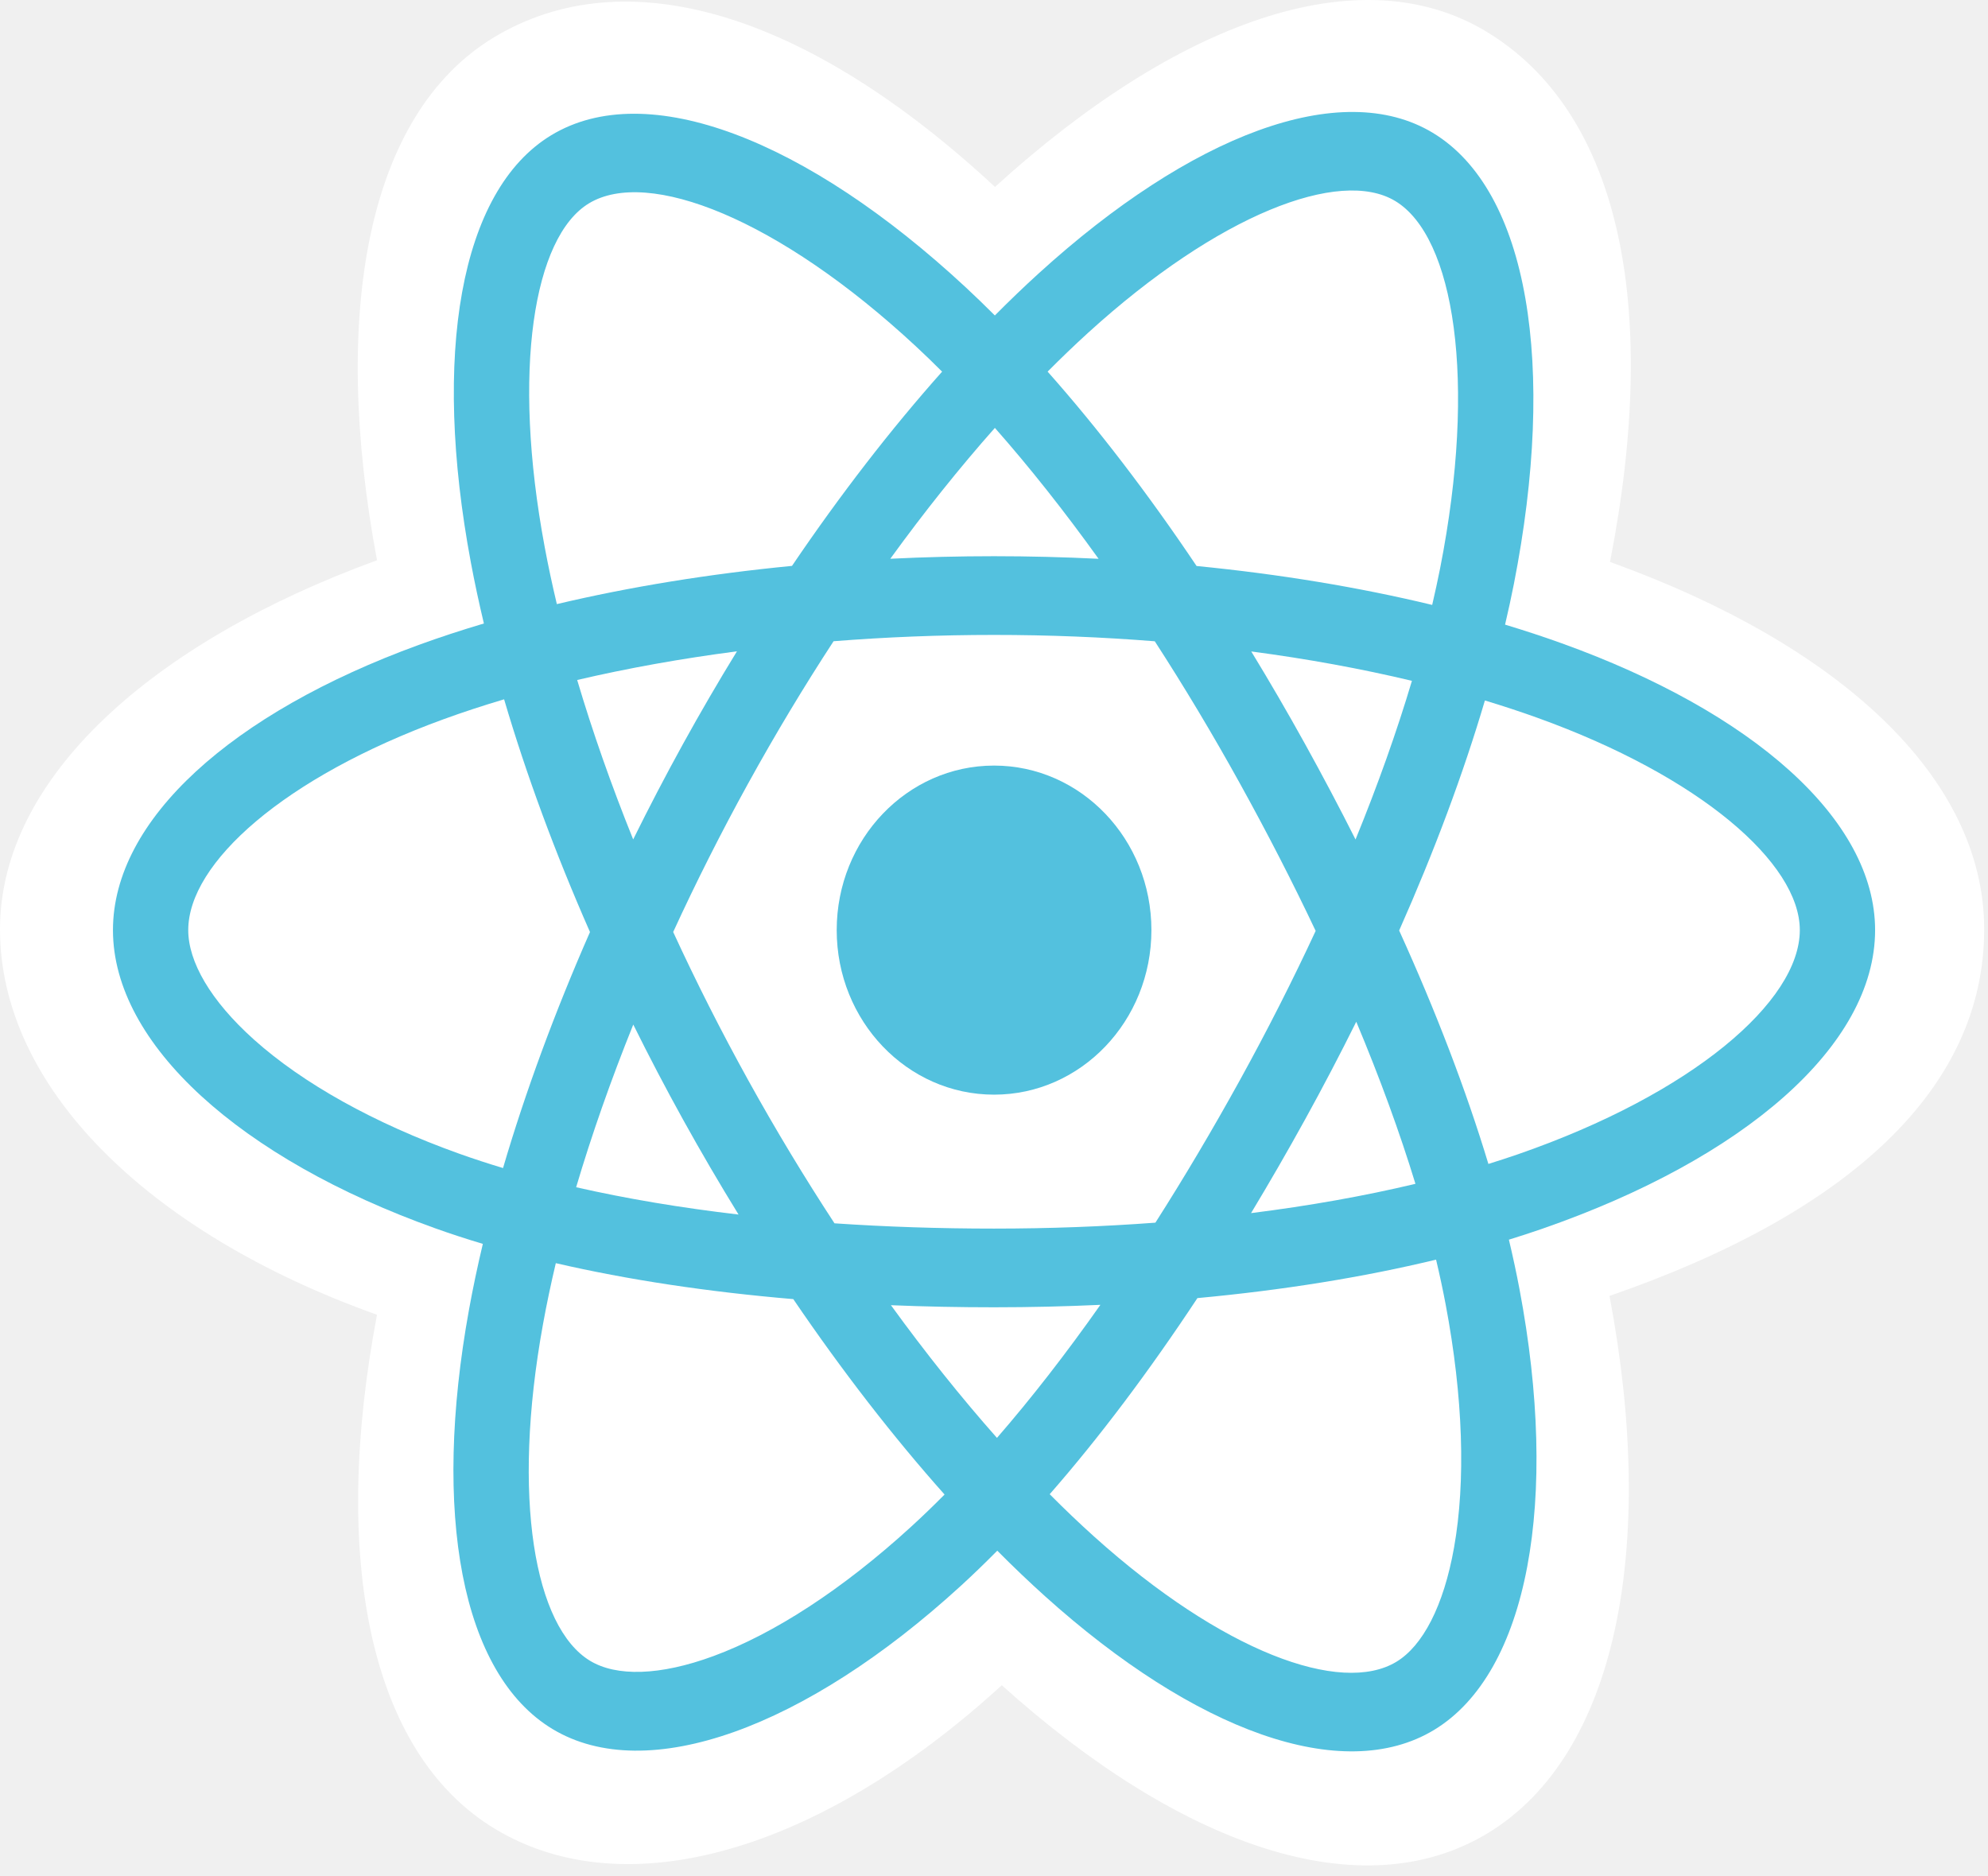
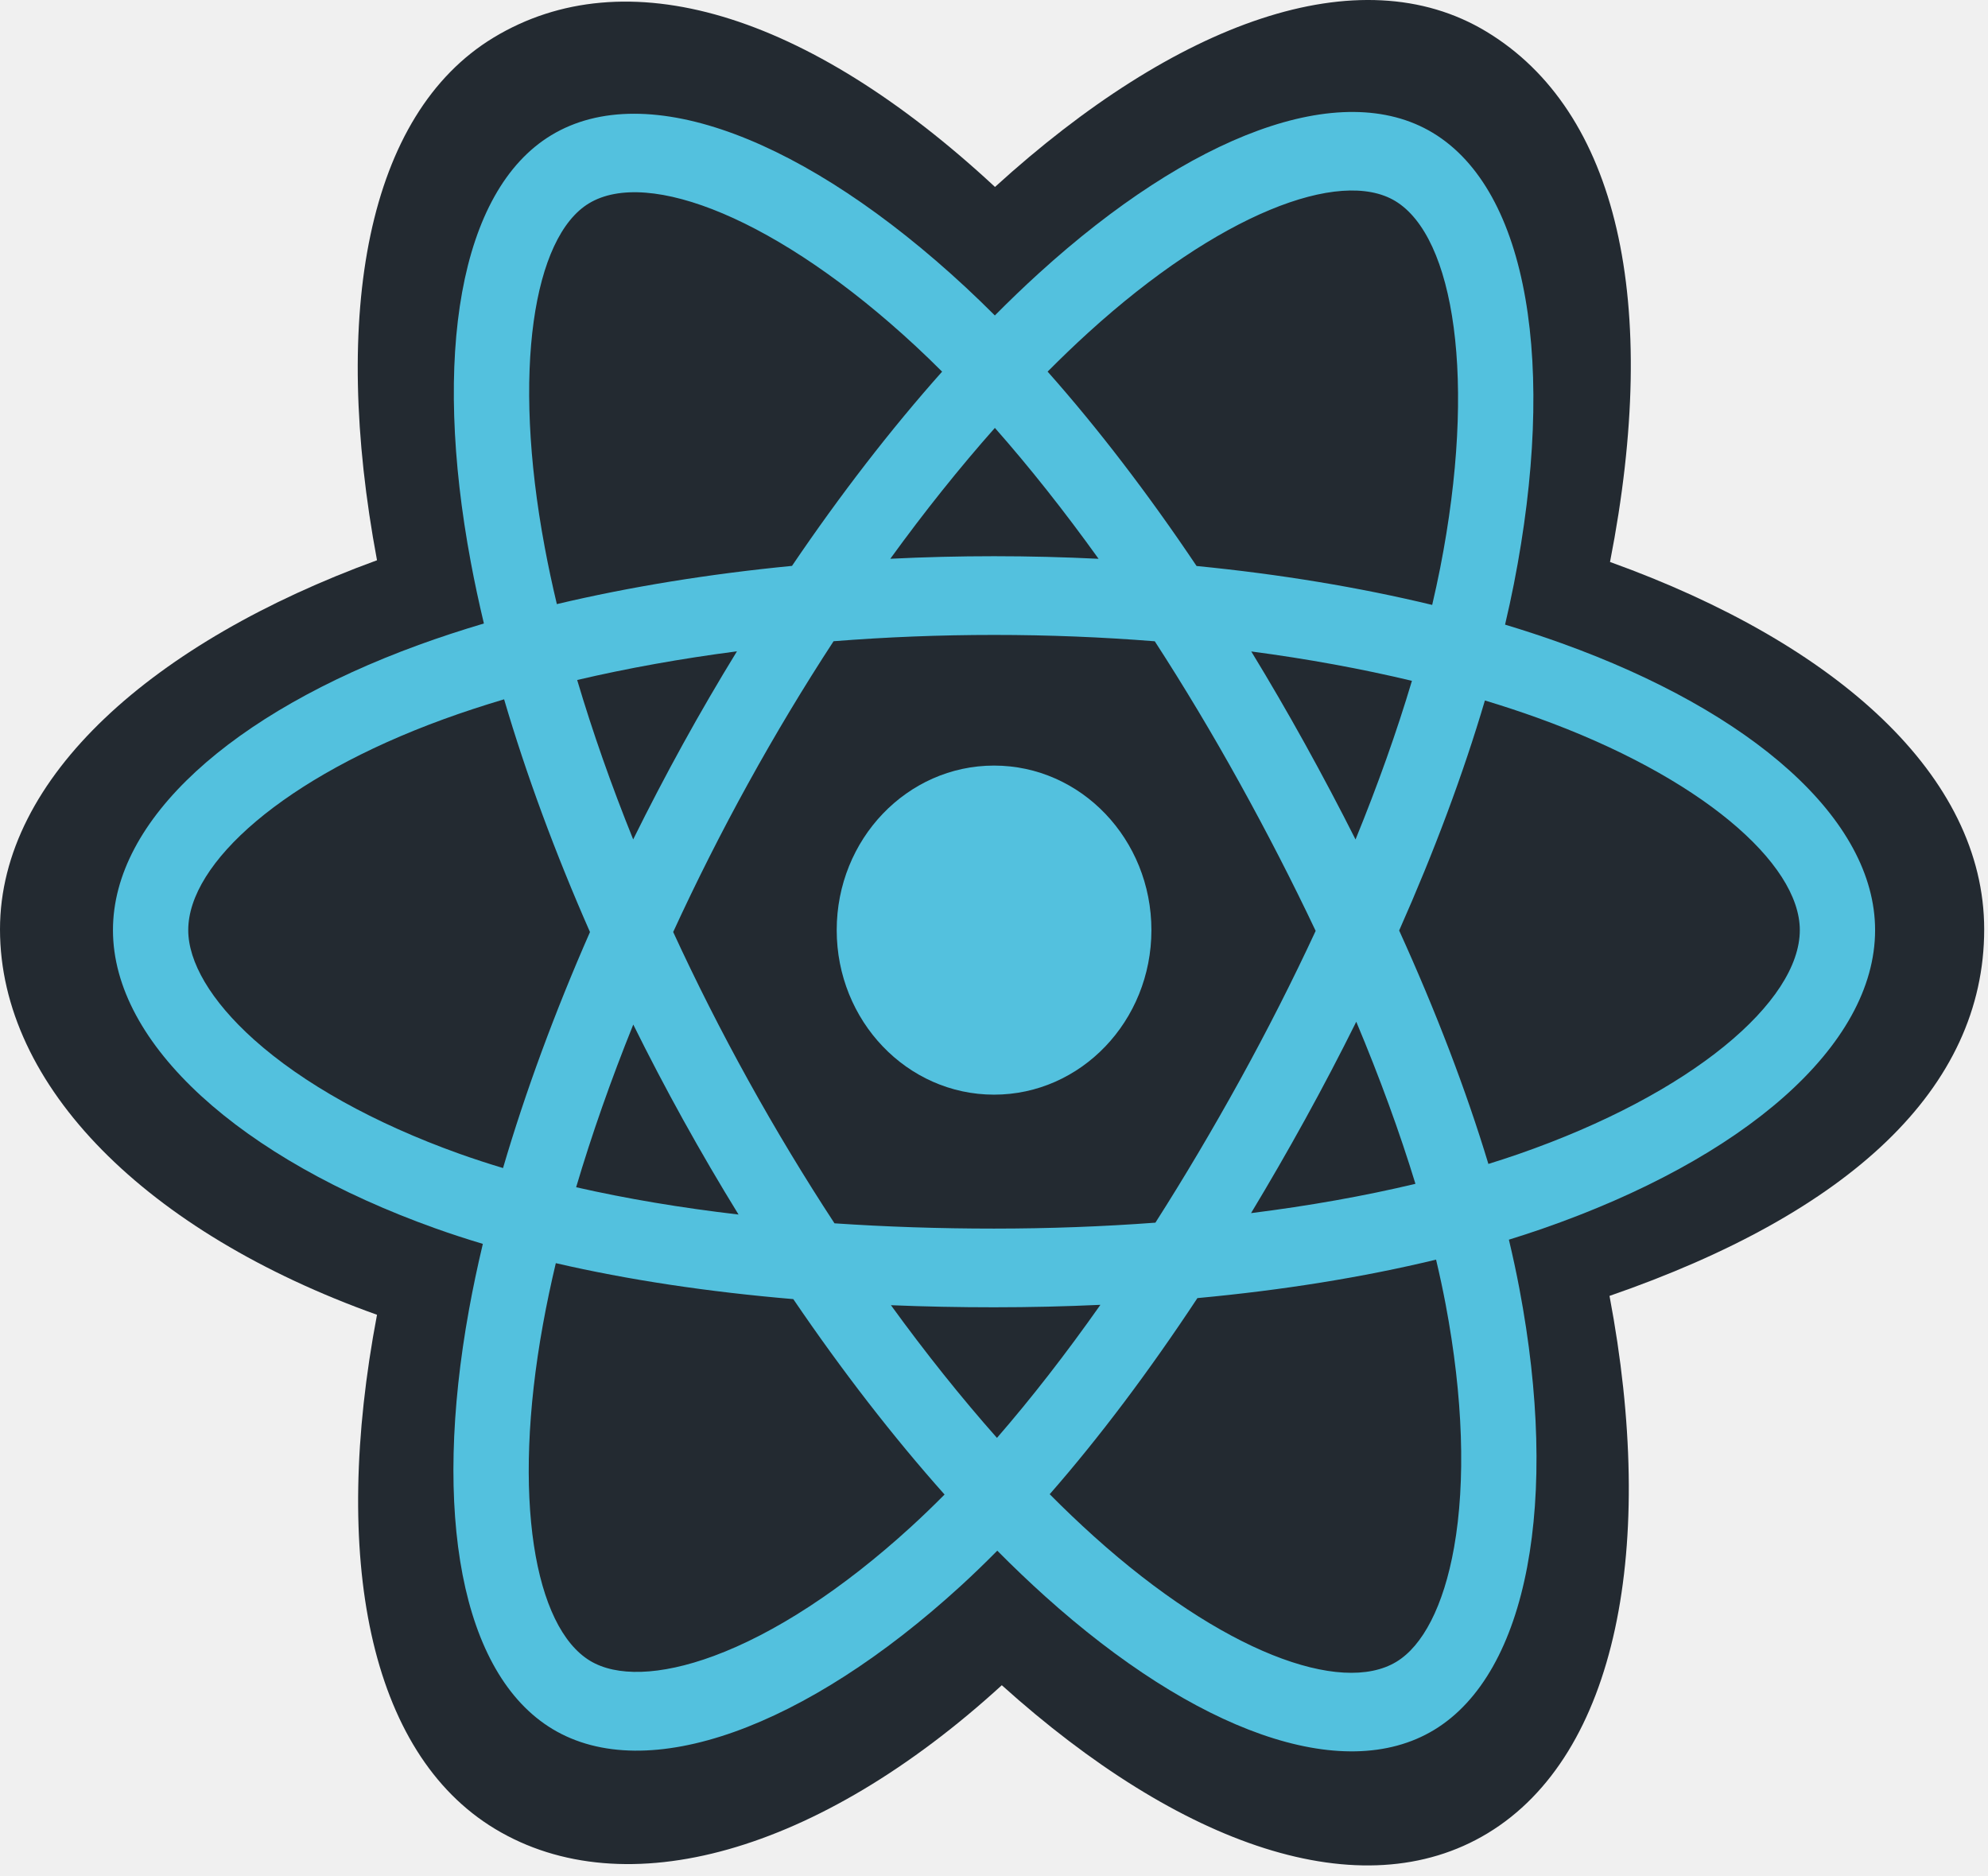
<svg xmlns="http://www.w3.org/2000/svg" width="106" height="100" viewBox="0 0 106 100" fill="none">
-   <path d="M0 49.55C0 57.904 7.802 65.703 20.102 70.099C17.646 83.029 19.662 93.45 26.395 97.51C33.317 101.684 43.629 98.795 53.416 89.85C62.956 98.434 72.597 101.812 79.325 97.74C86.24 93.554 88.343 82.426 85.819 69.093C98.63 64.664 105.797 58.014 105.797 49.55C105.797 41.39 97.98 34.33 85.846 29.962C88.563 16.078 86.261 5.91 79.248 1.682C72.488 -2.395 62.734 1.158 53.053 9.967C42.983 0.617 33.325 -2.237 26.319 2.003C19.565 6.091 17.638 16.702 20.102 29.871C8.217 34.203 0 41.423 0 49.55Z" fill="white" />
+   <path d="M0 49.55C0 57.904 7.802 65.703 20.102 70.099C17.646 83.029 19.662 93.45 26.395 97.51C33.317 101.684 43.629 98.795 53.416 89.85C62.956 98.434 72.597 101.812 79.325 97.74C86.24 93.554 88.343 82.426 85.819 69.093C98.63 64.664 105.797 58.014 105.797 49.55C105.797 41.39 97.98 34.33 85.846 29.962C88.563 16.078 86.261 5.91 79.248 1.682C72.488 -2.395 62.734 1.158 53.053 9.967C42.983 0.617 33.325 -2.237 26.319 2.003C19.565 6.091 17.638 16.702 20.102 29.871C8.217 34.203 0 41.423 0 49.55Z" fill="#232A31" />
  <path d="M83.275 34.3C82.3 33.949 81.29 33.617 80.25 33.303C80.421 32.574 80.578 31.854 80.718 31.146C83.007 19.525 81.51 10.164 76.398 7.082C71.497 4.126 63.481 7.208 55.385 14.575C54.606 15.283 53.826 16.033 53.045 16.819C52.525 16.299 52.006 15.796 51.489 15.316C43.004 7.438 34.499 4.119 29.392 7.21C24.496 10.174 23.046 18.975 25.106 29.988C25.305 31.052 25.538 32.138 25.801 33.242C24.598 33.6 23.436 33.98 22.324 34.386C12.376 38.012 6.023 43.695 6.023 49.59C6.023 55.679 12.843 61.785 23.204 65.488C24.022 65.781 24.87 66.057 25.745 66.319C25.461 67.514 25.214 68.684 25.007 69.826C23.042 80.648 24.576 89.241 29.46 92.186C34.505 95.228 42.971 92.101 51.215 84.566C51.866 83.971 52.52 83.339 53.175 82.677C54.024 83.532 54.872 84.341 55.715 85.1C63.7 92.285 71.587 95.186 76.466 92.233C81.506 89.182 83.144 79.951 81.017 68.721C80.855 67.863 80.666 66.987 80.454 66.095C81.048 65.911 81.632 65.721 82.201 65.524C92.972 61.792 99.98 55.76 99.98 49.59C99.98 43.674 93.422 37.952 83.275 34.3Z" fill="#53C1DE" />
-   <path d="M80.939 61.541C80.425 61.718 79.898 61.89 79.361 62.057C78.171 58.121 76.567 53.935 74.603 49.611C76.477 45.389 78.02 41.258 79.175 37.347C80.136 37.638 81.069 37.944 81.968 38.268C90.663 41.398 95.966 46.025 95.966 49.59C95.966 53.388 90.239 58.318 80.939 61.541ZM77.08 69.536C78.02 74.502 78.154 78.992 77.531 82.502C76.972 85.656 75.847 87.759 74.455 88.601C71.494 90.393 65.162 88.063 58.333 81.919C57.55 81.215 56.761 80.462 55.97 79.666C58.618 76.639 61.264 73.119 63.846 69.21C68.388 68.789 72.68 68.1 76.571 67.159C76.763 67.968 76.933 68.761 77.08 69.536ZM38.056 88.291C35.163 89.359 32.858 89.39 31.466 88.55C28.502 86.763 27.27 79.864 28.951 70.609C29.143 69.549 29.372 68.46 29.636 67.347C33.485 68.237 37.745 68.878 42.298 69.264C44.898 73.088 47.62 76.604 50.364 79.683C49.764 80.288 49.167 80.864 48.573 81.406C44.928 84.738 41.275 87.102 38.056 88.291ZM24.502 61.517C19.921 59.88 16.137 57.752 13.544 55.43C11.214 53.343 10.037 51.271 10.037 49.59C10.037 46.013 15.138 41.45 23.645 38.349C24.677 37.973 25.758 37.618 26.879 37.285C28.055 41.284 29.597 45.465 31.458 49.693C29.573 53.983 28.009 58.231 26.822 62.276C26.022 62.036 25.248 61.783 24.502 61.517ZM29.046 29.182C27.28 19.747 28.452 12.629 31.403 10.842C34.547 8.94 41.498 11.653 48.823 18.454C49.292 18.889 49.762 19.344 50.233 19.815C47.503 22.88 44.806 26.369 42.229 30.171C37.81 30.6 33.58 31.288 29.691 32.209C29.447 31.18 29.23 30.17 29.046 29.182ZM69.574 39.646C68.644 37.967 67.69 36.328 66.717 34.733C69.715 35.129 72.587 35.655 75.284 36.299C74.475 39.013 73.465 41.85 72.277 44.758C71.425 43.067 70.523 41.361 69.574 39.646ZM53.047 22.814C54.898 24.911 56.752 27.253 58.576 29.793C56.738 29.703 54.878 29.655 53.002 29.655C51.144 29.655 49.297 29.701 47.471 29.791C49.296 27.274 51.166 24.935 53.047 22.814ZM36.413 39.675C35.485 41.359 34.6 43.056 33.761 44.755C32.592 41.857 31.592 39.007 30.775 36.255C33.456 35.627 36.315 35.114 39.294 34.726C38.307 36.335 37.344 37.986 36.413 39.675V39.675ZM39.379 64.755C36.302 64.396 33.4 63.909 30.72 63.299C31.55 60.498 32.572 57.587 33.766 54.626C34.607 56.325 35.495 58.022 36.429 59.709H36.429C37.381 61.428 38.367 63.112 39.379 64.755ZM53.158 76.663C51.255 74.516 49.358 72.142 47.505 69.589C49.304 69.663 51.138 69.7 53.002 69.7C54.917 69.7 56.81 69.655 58.674 69.569C56.844 72.168 54.997 74.546 53.158 76.663ZM72.316 54.475C73.571 57.468 74.63 60.364 75.471 63.117C72.746 63.767 69.805 64.29 66.706 64.679C67.681 63.063 68.644 61.396 69.59 59.68C70.547 57.945 71.456 56.207 72.316 54.475ZM66.114 57.584C64.645 60.246 63.137 62.788 61.606 65.188C58.818 65.396 55.938 65.504 53.002 65.504C50.078 65.504 47.234 65.409 44.495 65.223C42.903 62.792 41.362 60.242 39.903 57.607H39.903C38.447 54.978 37.108 52.327 35.894 49.691C37.108 47.049 38.444 44.395 39.891 41.771L39.891 41.772C41.341 39.141 42.868 36.604 44.446 34.188C47.241 33.967 50.106 33.852 53.002 33.852H53.002C55.911 33.852 58.78 33.968 61.573 34.191C63.127 36.589 64.644 39.118 66.1 41.749C67.573 44.41 68.927 47.046 70.151 49.632C68.93 52.261 67.58 54.924 66.114 57.584ZM74.394 10.718C77.54 12.615 78.763 20.266 76.787 30.299C76.66 30.939 76.518 31.591 76.364 32.252C72.466 31.312 68.233 30.612 63.801 30.177C61.22 26.333 58.544 22.838 55.859 19.813C56.581 19.087 57.302 18.394 58.02 17.741C64.957 11.429 71.44 8.937 74.394 10.718Z" fill="white" />
+   <path d="M80.939 61.541C80.425 61.718 79.898 61.89 79.361 62.057C78.171 58.121 76.567 53.935 74.603 49.611C76.477 45.389 78.02 41.258 79.175 37.347C80.136 37.638 81.069 37.944 81.968 38.268C90.663 41.398 95.966 46.025 95.966 49.59C95.966 53.388 90.239 58.318 80.939 61.541ZM77.08 69.536C78.02 74.502 78.154 78.992 77.531 82.502C76.972 85.656 75.847 87.759 74.455 88.601C71.494 90.393 65.162 88.063 58.333 81.919C57.55 81.215 56.761 80.462 55.97 79.666C58.618 76.639 61.264 73.119 63.846 69.21C68.388 68.789 72.68 68.1 76.571 67.159C76.763 67.968 76.933 68.761 77.08 69.536ZM38.056 88.291C35.163 89.359 32.858 89.39 31.466 88.55C28.502 86.763 27.27 79.864 28.951 70.609C29.143 69.549 29.372 68.46 29.636 67.347C33.485 68.237 37.745 68.878 42.298 69.264C44.898 73.088 47.62 76.604 50.364 79.683C49.764 80.288 49.167 80.864 48.573 81.406C44.928 84.738 41.275 87.102 38.056 88.291ZM24.502 61.517C19.921 59.88 16.137 57.752 13.544 55.43C11.214 53.343 10.037 51.271 10.037 49.59C10.037 46.013 15.138 41.45 23.645 38.349C24.677 37.973 25.758 37.618 26.879 37.285C28.055 41.284 29.597 45.465 31.458 49.693C29.573 53.983 28.009 58.231 26.822 62.276C26.022 62.036 25.248 61.783 24.502 61.517ZM29.046 29.182C27.28 19.747 28.452 12.629 31.403 10.842C34.547 8.94 41.498 11.653 48.823 18.454C49.292 18.889 49.762 19.344 50.233 19.815C47.503 22.88 44.806 26.369 42.229 30.171C37.81 30.6 33.58 31.288 29.691 32.209C29.447 31.18 29.23 30.17 29.046 29.182ZM69.574 39.646C68.644 37.967 67.69 36.328 66.717 34.733C69.715 35.129 72.587 35.655 75.284 36.299C74.475 39.013 73.465 41.85 72.277 44.758C71.425 43.067 70.523 41.361 69.574 39.646ZM53.047 22.814C54.898 24.911 56.752 27.253 58.576 29.793C56.738 29.703 54.878 29.655 53.002 29.655C51.144 29.655 49.297 29.701 47.471 29.791C49.296 27.274 51.166 24.935 53.047 22.814ZM36.413 39.675C35.485 41.359 34.6 43.056 33.761 44.755C32.592 41.857 31.592 39.007 30.775 36.255C33.456 35.627 36.315 35.114 39.294 34.726C38.307 36.335 37.344 37.986 36.413 39.675V39.675ZM39.379 64.755C36.302 64.396 33.4 63.909 30.72 63.299C31.55 60.498 32.572 57.587 33.766 54.626C34.607 56.325 35.495 58.022 36.429 59.709H36.429C37.381 61.428 38.367 63.112 39.379 64.755ZM53.158 76.663C51.255 74.516 49.358 72.142 47.505 69.589C49.304 69.663 51.138 69.7 53.002 69.7C54.917 69.7 56.81 69.655 58.674 69.569C56.844 72.168 54.997 74.546 53.158 76.663ZM72.316 54.475C73.571 57.468 74.63 60.364 75.471 63.117C72.746 63.767 69.805 64.29 66.706 64.679C67.681 63.063 68.644 61.396 69.59 59.68C70.547 57.945 71.456 56.207 72.316 54.475ZM66.114 57.584C64.645 60.246 63.137 62.788 61.606 65.188C58.818 65.396 55.938 65.504 53.002 65.504C50.078 65.504 47.234 65.409 44.495 65.223C42.903 62.792 41.362 60.242 39.903 57.607H39.903C38.447 54.978 37.108 52.327 35.894 49.691C37.108 47.049 38.444 44.395 39.891 41.771L39.891 41.772C41.341 39.141 42.868 36.604 44.446 34.188C47.241 33.967 50.106 33.852 53.002 33.852H53.002C55.911 33.852 58.78 33.968 61.573 34.191C63.127 36.589 64.644 39.118 66.1 41.749C67.573 44.41 68.927 47.046 70.151 49.632C68.93 52.261 67.58 54.924 66.114 57.584ZM74.394 10.718C77.54 12.615 78.763 20.266 76.787 30.299C76.66 30.939 76.518 31.591 76.364 32.252C72.466 31.312 68.233 30.612 63.801 30.177C61.22 26.333 58.544 22.838 55.859 19.813C56.581 19.087 57.302 18.394 58.02 17.741C64.957 11.429 71.44 8.937 74.394 10.718Z" fill="#232A31" />
  <path d="M53.003 40.818C57.637 40.818 61.393 44.745 61.393 49.59C61.393 54.435 57.637 58.363 53.003 58.363C48.37 58.363 44.613 54.435 44.613 49.59C44.613 44.745 48.37 40.818 53.003 40.818Z" fill="#53C1DE" />
</svg>
